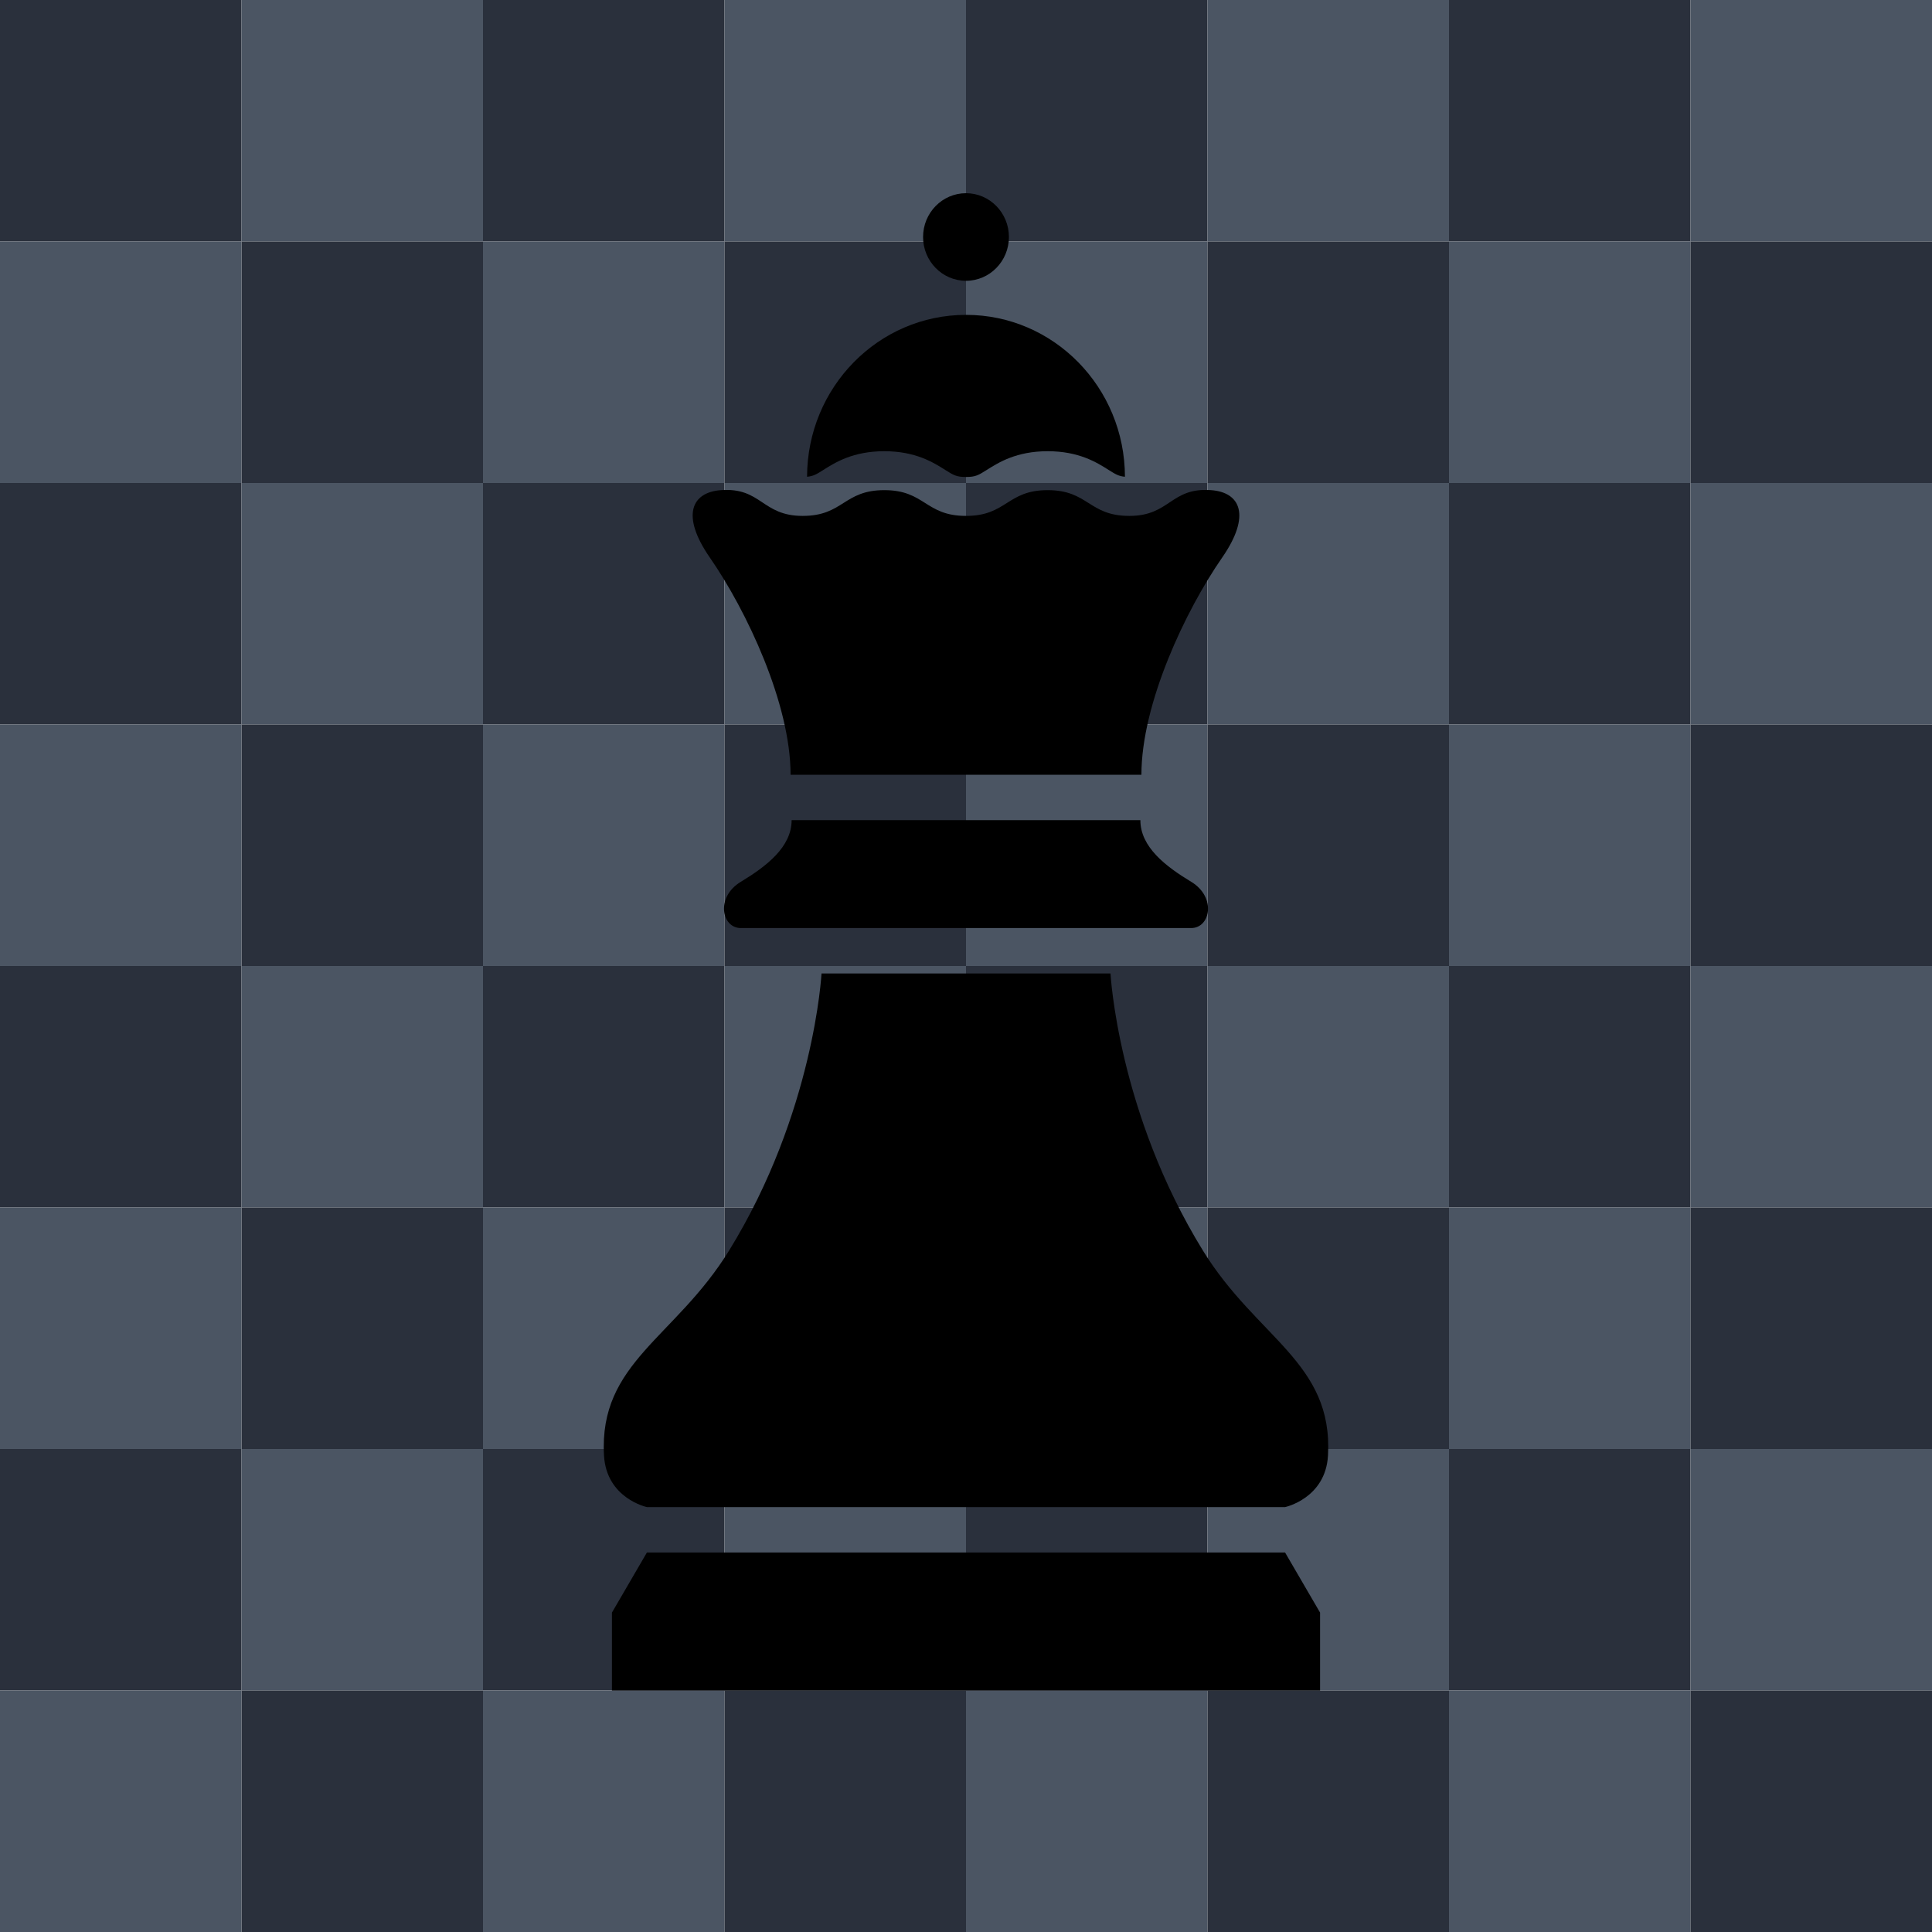
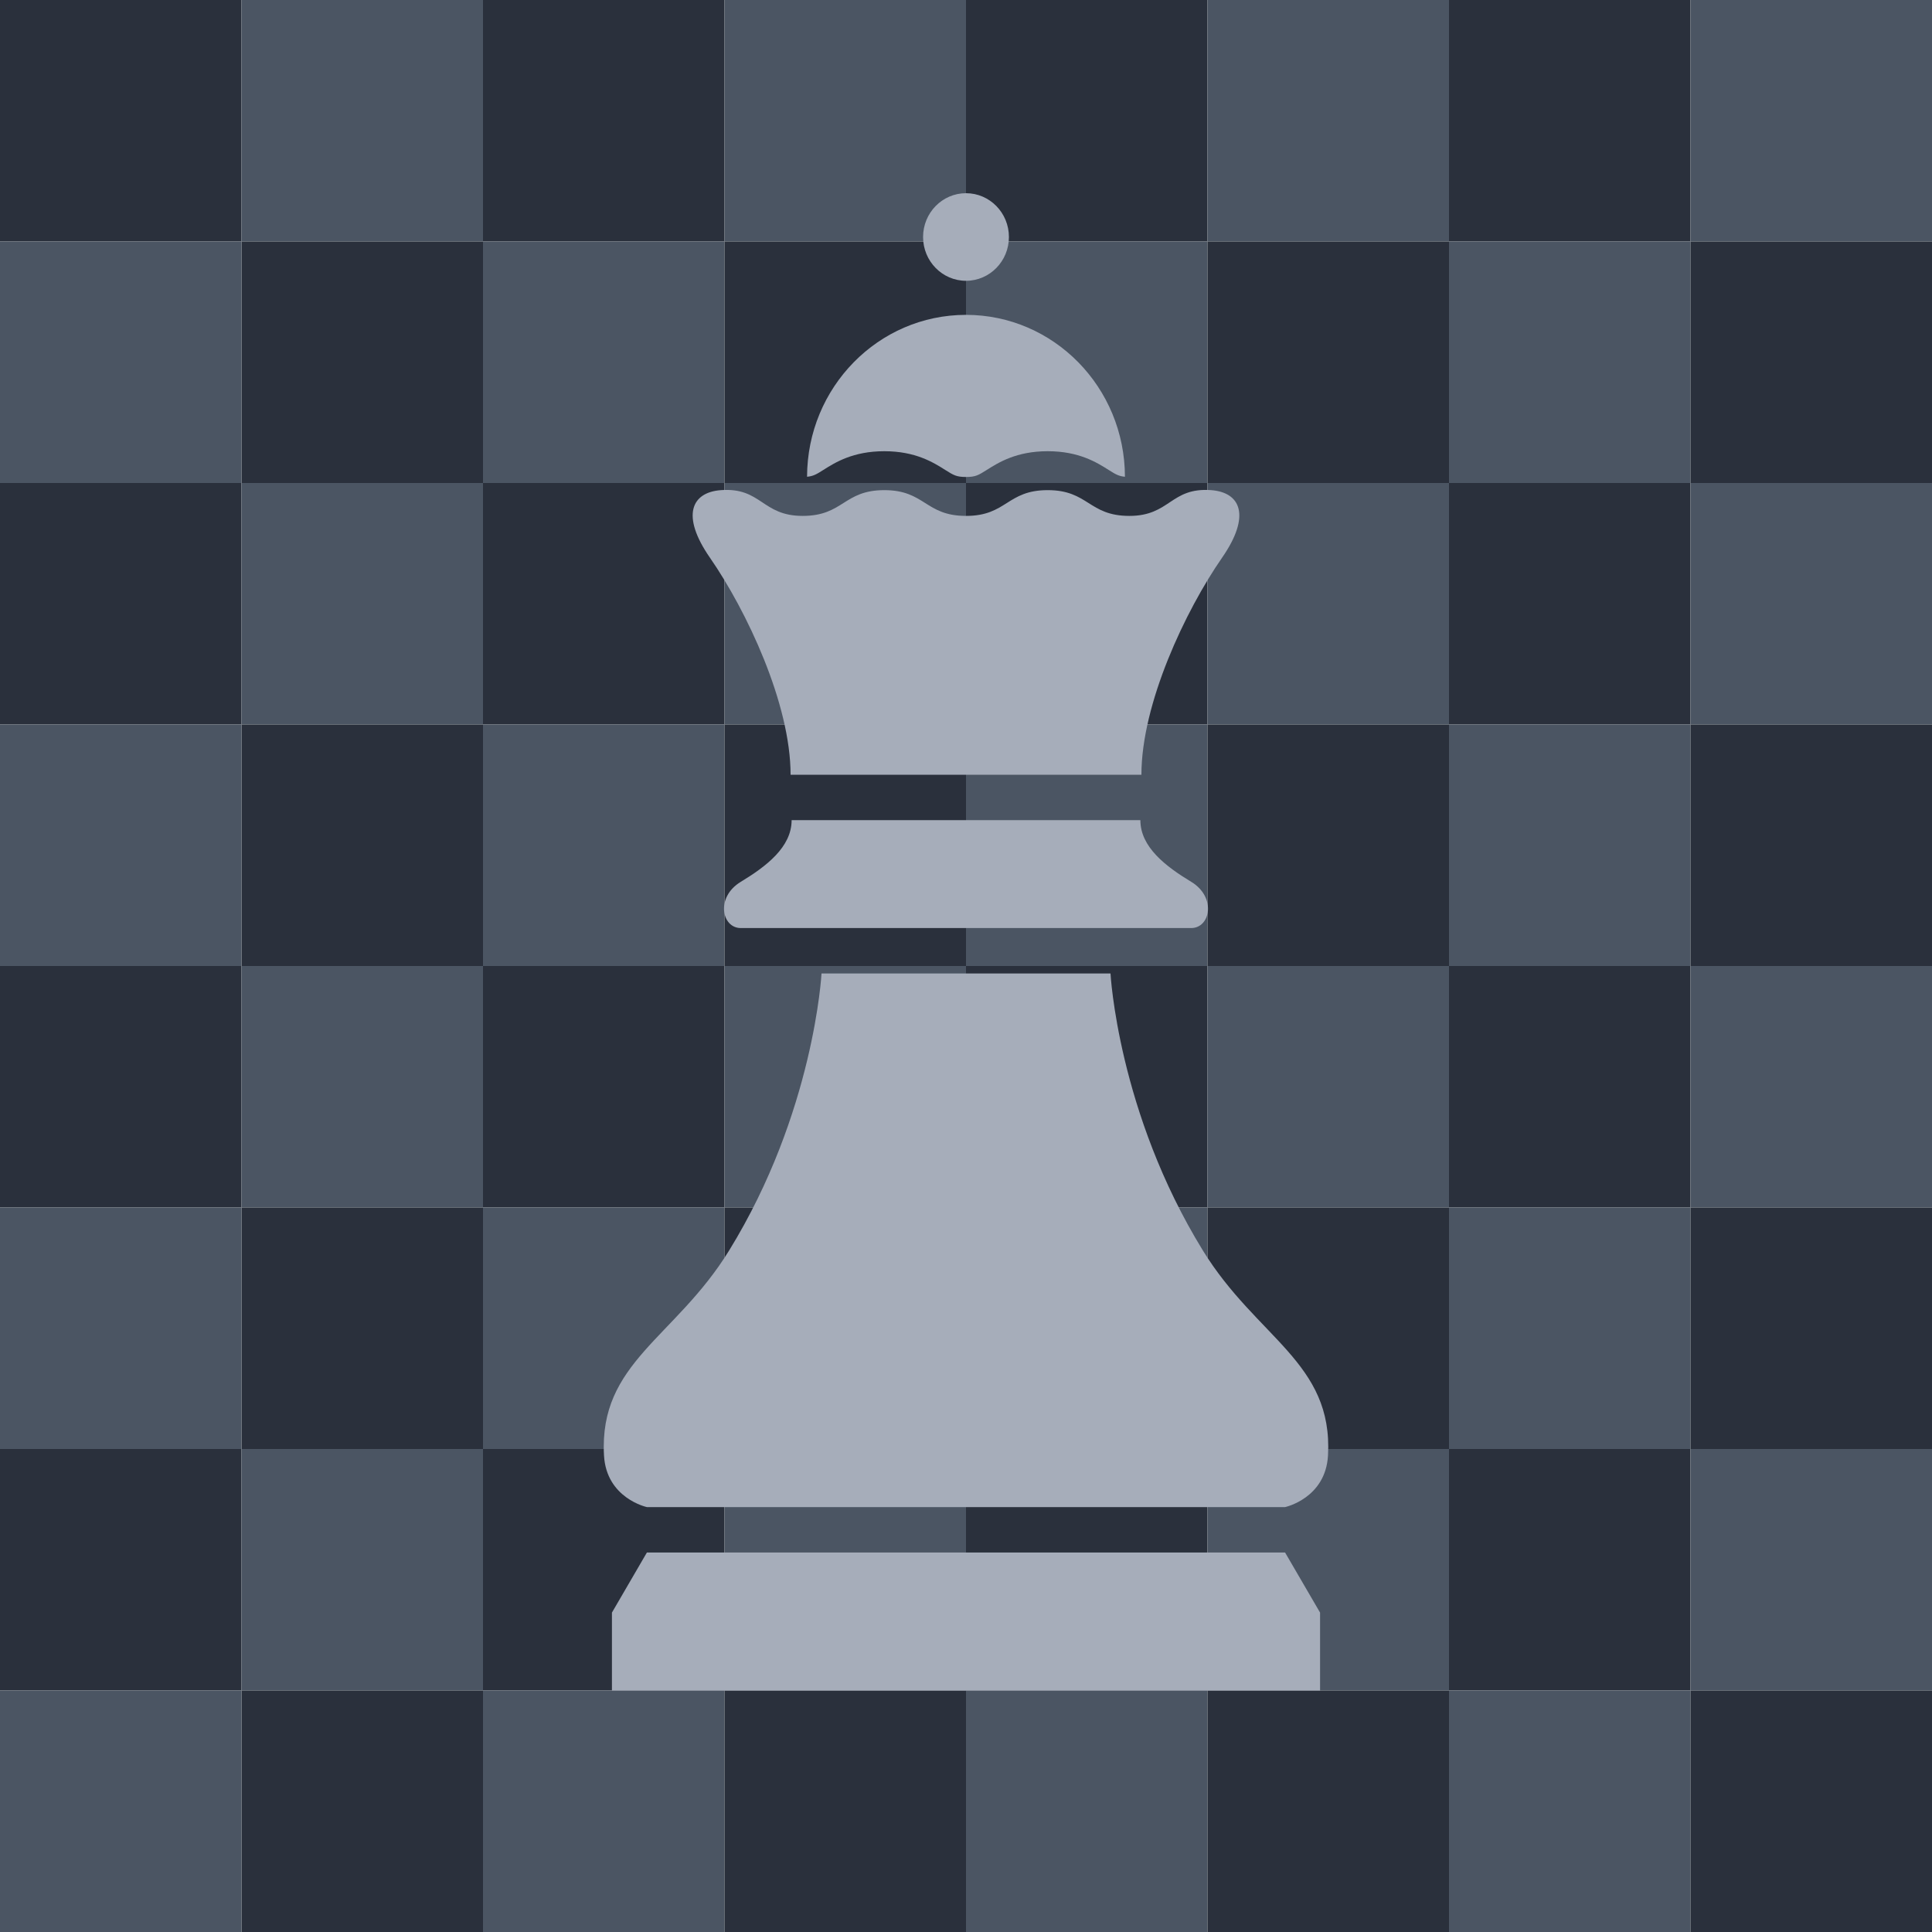
<svg xmlns="http://www.w3.org/2000/svg" width="200mm" height="200mm" viewBox="0 0 200 200" version="1.1" id="svg2396" xml:space="preserve">
  <defs id="defs2393" />
  <g id="layer1">
    <rect style="fill:#2a303c;fill-opacity:1;stroke:none;stroke-width:0.264" id="rect4384" width="25" height="25" x="0" y="0" />
    <rect style="fill:#4b5563;fill-opacity:1;stroke:none;stroke-width:0.264" id="rect4384-62" width="25" height="25" x="25" y="0" />
    <rect style="fill:#2a303c;fill-opacity:1;stroke:none;stroke-width:0.264" id="rect4384-06" width="25" height="25" x="50" y="0" />
    <rect style="fill:#4b5563;fill-opacity:1;stroke:none;stroke-width:0.264" id="rect4384-62-2" width="25" height="25" x="75" y="0" />
    <rect style="fill:#2a303c;fill-opacity:1;stroke:none;stroke-width:0.264" id="rect4384-61" width="25" height="25" x="100" y="0" />
    <rect style="fill:#4b5563;fill-opacity:1;stroke:none;stroke-width:0.264" id="rect4384-62-8" width="25" height="25" x="125" y="0" />
    <rect style="fill:#2a303c;fill-opacity:1;stroke:none;stroke-width:0.264" id="rect4384-06-7" width="25" height="25" x="150" y="0" />
    <rect style="fill:#4b5563;fill-opacity:1;stroke:none;stroke-width:0.264" id="rect4384-62-2-9" width="25" height="25" x="175" y="0" />
    <rect style="fill:#2a303c;fill-opacity:1;stroke:none;stroke-width:0.264" id="rect4384-2" width="25" height="25" x="25" y="25" />
    <rect style="fill:#4b5563;fill-opacity:1;stroke:none;stroke-width:0.264" id="rect4384-62-0" width="25" height="25" x="50" y="25" />
    <rect style="fill:#2a303c;fill-opacity:1;stroke:none;stroke-width:0.264" id="rect4384-06-2" width="25" height="25" x="75" y="25" />
    <rect style="fill:#4b5563;fill-opacity:1;stroke:none;stroke-width:0.264" id="rect4384-62-2-3" width="25" height="25" x="100" y="25" />
    <rect style="fill:#2a303c;fill-opacity:1;stroke:none;stroke-width:0.264" id="rect4384-61-7" width="25" height="25" x="125" y="25" />
    <rect style="fill:#4b5563;fill-opacity:1;stroke:none;stroke-width:0.264" id="rect4384-62-8-5" width="25" height="25" x="150" y="25" />
    <rect style="fill:#2a303c;fill-opacity:1;stroke:none;stroke-width:0.264" id="rect4384-06-7-9" width="25" height="25" x="175" y="25" />
    <rect style="fill:#4b5563;fill-opacity:1;stroke:none;stroke-width:0.264" id="rect4384-62-2-9-2" width="25" height="25" x="0" y="25" />
    <rect style="fill:#2a303c;fill-opacity:1;stroke:none;stroke-width:0.264" id="rect4384-3" width="25" height="25" x="0" y="50" />
    <rect style="fill:#4b5563;fill-opacity:1;stroke:none;stroke-width:0.264" id="rect4384-62-1" width="25" height="25" x="25" y="50" />
    <rect style="fill:#2a303c;fill-opacity:1;stroke:none;stroke-width:0.264" id="rect4384-06-4" width="25" height="25" x="50" y="50" />
    <rect style="fill:#4b5563;fill-opacity:1;stroke:none;stroke-width:0.264" id="rect4384-62-2-92" width="25" height="25" x="75" y="50" />
    <rect style="fill:#2a303c;fill-opacity:1;stroke:none;stroke-width:0.264" id="rect4384-61-0" width="25" height="25" x="100" y="50" />
    <rect style="fill:#4b5563;fill-opacity:1;stroke:none;stroke-width:0.264" id="rect4384-62-8-6" width="25" height="25" x="125" y="50" />
    <rect style="fill:#2a303c;fill-opacity:1;stroke:none;stroke-width:0.264" id="rect4384-06-7-8" width="25" height="25" x="150" y="50" />
    <rect style="fill:#4b5563;fill-opacity:1;stroke:none;stroke-width:0.264" id="rect4384-62-2-9-9" width="25" height="25" x="175" y="50" />
    <rect style="fill:#2a303c;fill-opacity:1;stroke:none;stroke-width:0.264" id="rect4384-2-2" width="25" height="25" x="25" y="75" />
    <rect style="fill:#4b5563;fill-opacity:1;stroke:none;stroke-width:0.264" id="rect4384-62-0-6" width="25" height="25" x="50" y="75" />
    <rect style="fill:#2a303c;fill-opacity:1;stroke:none;stroke-width:0.264" id="rect4384-06-2-6" width="25" height="25" x="75" y="75" />
    <rect style="fill:#4b5563;fill-opacity:1;stroke:none;stroke-width:0.264" id="rect4384-62-2-3-4" width="25" height="25" x="100" y="75" />
    <rect style="fill:#2a303c;fill-opacity:1;stroke:none;stroke-width:0.264" id="rect4384-61-7-9" width="25" height="25" x="125" y="75" />
    <rect style="fill:#4b5563;fill-opacity:1;stroke:none;stroke-width:0.264" id="rect4384-62-8-5-5" width="25" height="25" x="150" y="75" />
    <rect style="fill:#2a303c;fill-opacity:1;stroke:none;stroke-width:0.264" id="rect4384-06-7-9-0" width="25" height="25" x="175" y="75" />
    <rect style="fill:#4b5563;fill-opacity:1;stroke:none;stroke-width:0.264" id="rect4384-62-2-9-2-4" width="25" height="25" x="0" y="75" />
    <rect style="fill:#2a303c;fill-opacity:1;stroke:none;stroke-width:0.264" id="rect4384-8" width="25" height="25" x="0" y="100" />
    <rect style="fill:#4b5563;fill-opacity:1;stroke:none;stroke-width:0.264" id="rect4384-62-7" width="25" height="25" x="25" y="100" />
    <rect style="fill:#2a303c;fill-opacity:1;stroke:none;stroke-width:0.264" id="rect4384-06-1" width="25" height="25" x="50" y="100" />
    <rect style="fill:#4b5563;fill-opacity:1;stroke:none;stroke-width:0.264" id="rect4384-62-2-7" width="25" height="25" x="75" y="100" />
    <rect style="fill:#2a303c;fill-opacity:1;stroke:none;stroke-width:0.264" id="rect4384-61-2" width="25" height="25" x="100" y="100" />
    <rect style="fill:#4b5563;fill-opacity:1;stroke:none;stroke-width:0.264" id="rect4384-62-8-7" width="25" height="25" x="125" y="100" />
    <rect style="fill:#2a303c;fill-opacity:1;stroke:none;stroke-width:0.264" id="rect4384-06-7-2" width="25" height="25" x="150" y="100" />
    <rect style="fill:#4b5563;fill-opacity:1;stroke:none;stroke-width:0.264" id="rect4384-62-2-9-26" width="25" height="25" x="175" y="100" />
    <rect style="fill:#2a303c;fill-opacity:1;stroke:none;stroke-width:0.264" id="rect4384-2-1" width="25" height="25" x="25" y="125" />
    <rect style="fill:#4b5563;fill-opacity:1;stroke:none;stroke-width:0.264" id="rect4384-62-0-0" width="25" height="25" x="50" y="125" />
    <rect style="fill:#2a303c;fill-opacity:1;stroke:none;stroke-width:0.264" id="rect4384-06-2-61" width="25" height="25" x="75" y="125" />
    <rect style="fill:#4b5563;fill-opacity:1;stroke:none;stroke-width:0.264" id="rect4384-62-2-3-5" width="25" height="25" x="100" y="125" />
    <rect style="fill:#2a303c;fill-opacity:1;stroke:none;stroke-width:0.264" id="rect4384-61-7-94" width="25" height="25" x="125" y="125" />
    <rect style="fill:#4b5563;fill-opacity:1;stroke:none;stroke-width:0.264" id="rect4384-62-8-5-9" width="25" height="25" x="150" y="125" />
    <rect style="fill:#2a303c;fill-opacity:1;stroke:none;stroke-width:0.264" id="rect4384-06-7-9-09" width="25" height="25" x="175" y="125" />
    <rect style="fill:#4b5563;fill-opacity:1;stroke:none;stroke-width:0.264" id="rect4384-62-2-9-2-1" width="25" height="25" x="0" y="125" />
    <rect style="fill:#2a303c;fill-opacity:1;stroke:none;stroke-width:0.264" id="rect4384-3-7" width="25" height="25" x="0" y="150" />
    <rect style="fill:#4b5563;fill-opacity:1;stroke:none;stroke-width:0.264" id="rect4384-62-1-7" width="25" height="25" x="25" y="150" />
    <rect style="fill:#2a303c;fill-opacity:1;stroke:none;stroke-width:0.264" id="rect4384-06-4-1" width="25" height="25" x="50" y="150" />
    <rect style="fill:#4b5563;fill-opacity:1;stroke:none;stroke-width:0.264" id="rect4384-62-2-92-1" width="25" height="25" x="75" y="150" />
    <rect style="fill:#2a303c;fill-opacity:1;stroke:none;stroke-width:0.264" id="rect4384-61-0-5" width="25" height="25" x="100" y="150" />
    <rect style="fill:#4b5563;fill-opacity:1;stroke:none;stroke-width:0.264" id="rect4384-62-8-6-9" width="25" height="25" x="125" y="150" />
    <rect style="fill:#2a303c;fill-opacity:1;stroke:none;stroke-width:0.264" id="rect4384-06-7-8-7" width="25" height="25" x="150" y="150" />
    <rect style="fill:#4b5563;fill-opacity:1;stroke:none;stroke-width:0.264" id="rect4384-62-2-9-9-7" width="25" height="25" x="175" y="150" />
    <rect style="fill:#2a303c;fill-opacity:1;stroke:none;stroke-width:0.264" id="rect4384-2-2-6" width="25" height="25" x="25" y="175" />
    <rect style="fill:#4b5563;fill-opacity:1;stroke:none;stroke-width:0.264" id="rect4384-62-0-6-7" width="25" height="25" x="50" y="175" />
    <rect style="fill:#2a303c;fill-opacity:1;stroke:none;stroke-width:0.264" id="rect4384-06-2-6-3" width="25" height="25" x="75" y="175" />
    <rect style="fill:#4b5563;fill-opacity:1;stroke:none;stroke-width:0.264" id="rect4384-62-2-3-4-6" width="25" height="25" x="100" y="175" />
    <rect style="fill:#2a303c;fill-opacity:1;stroke:none;stroke-width:0.264" id="rect4384-61-7-9-5" width="25" height="25" x="125" y="175" />
    <rect style="fill:#4b5563;fill-opacity:1;stroke:none;stroke-width:0.264" id="rect4384-62-8-5-5-6" width="25" height="25" x="150" y="175" />
    <rect style="fill:#2a303c;fill-opacity:1;stroke:none;stroke-width:0.264" id="rect4384-06-7-9-0-3" width="25" height="25" x="175" y="175" />
    <rect style="fill:#4b5563;fill-opacity:1;stroke:none;stroke-width:0.264" id="rect4384-62-2-9-2-4-9" width="25" height="25" x="0" y="175" />
-     <g id="g9342" transform="matrix(0.2965895,0,0,0.3027344,24.0731,20)">
-       <path class="st0" d="M 338.686,361.552 C 308.99,314.304 306.439,266.817 306.439,266.817 H 205.57 c 0,0 -2.56,47.487 -32.256,94.735 -18.823,29.954 -45.453,38.266 -43.665,70.046 0.821,14.714 14.972,17.686 14.972,17.686 h 222.75 c 0,0 14.16,-2.972 14.982,-17.686 1.785,-31.78 -24.844,-40.093 -43.667,-70.046 z" id="path9330" />
-       <path class="st0" d="m 194.773,198.863 h 122.454 c 0,-24.318 15.355,-56.144 28.158,-74.232 10.224,-14.456 6.392,-22.358 -3.841,-23.093 -14.15,-1.003 -14.265,8.81 -28.521,8.81 -14.256,0 -14.256,-8.81 -28.511,-8.81 -14.256,0 -14.256,8.81 -28.512,8.81 -14.256,0 -14.256,-8.81 -28.511,-8.81 -14.255,0 -14.256,8.81 -28.512,8.81 -14.265,0 -14.37,-9.812 -28.52,-8.81 -10.243,0.736 -14.064,8.637 -3.841,23.093 12.793,18.088 28.157,49.915 28.157,74.232 z" id="path9332" />
-       <path class="st0" d="M 316.864,214.389 H 195.136 c 0,9.23 -8.876,15.823 -17.752,21.087 -8.867,5.265 -6.65,15.804 0,15.804 h 157.232 c 6.65,0 8.867,-10.539 0,-15.804 -8.876,-5.264 -17.752,-11.857 -17.752,-21.087 z" id="path9334" />
-       <path class="st0" d="m 256,29.954 c 8.274,0 14.982,-6.708 14.982,-14.973 C 270.982,6.707 264.274,0 256,0 c -8.274,0 -14.982,6.707 -14.982,14.981 0,8.265 6.707,14.973 14.982,14.973 z" id="path9336" />
-       <polygon class="st0" points="132.419,512 379.581,512 379.581,485.362 367.37,464.819 144.62,464.819 132.419,485.362 " id="polygon9338" />
-       <path class="st0" d="m 227.488,88.228 c 10.902,0 17.122,3.842 21.25,6.393 2.924,1.805 3.918,2.416 7.262,2.416 3.344,0 4.338,-0.611 7.262,-2.416 4.128,-2.552 10.348,-6.393 21.25,-6.393 10.911,0 17.141,3.842 21.259,6.393 2.408,1.49 3.526,2.15 5.704,2.34 -0.057,-30.575 -24.871,-55.36 -55.475,-55.36 -30.594,0 -55.408,24.785 -55.475,55.36 2.178,-0.191 3.306,-0.85 5.704,-2.34 4.118,-2.552 10.348,-6.393 21.259,-6.393 z" id="path9340" />
+     <g id="g9342" transform="matrix(0.2965895,0,0,0.3027344,24.0731,20)" style="fill:#a6adba;fill-opacity:1">
+       <path class="st0" d="M 338.686,361.552 C 308.99,314.304 306.439,266.817 306.439,266.817 H 205.57 c 0,0 -2.56,47.487 -32.256,94.735 -18.823,29.954 -45.453,38.266 -43.665,70.046 0.821,14.714 14.972,17.686 14.972,17.686 h 222.75 c 0,0 14.16,-2.972 14.982,-17.686 1.785,-31.78 -24.844,-40.093 -43.667,-70.046 z" id="path9330" style="fill:#a6adba;fill-opacity:1" />
+       <path class="st0" d="m 194.773,198.863 h 122.454 c 0,-24.318 15.355,-56.144 28.158,-74.232 10.224,-14.456 6.392,-22.358 -3.841,-23.093 -14.15,-1.003 -14.265,8.81 -28.521,8.81 -14.256,0 -14.256,-8.81 -28.511,-8.81 -14.256,0 -14.256,8.81 -28.512,8.81 -14.256,0 -14.256,-8.81 -28.511,-8.81 -14.255,0 -14.256,8.81 -28.512,8.81 -14.265,0 -14.37,-9.812 -28.52,-8.81 -10.243,0.736 -14.064,8.637 -3.841,23.093 12.793,18.088 28.157,49.915 28.157,74.232 z" id="path9332" style="fill:#a6adba;fill-opacity:1" />
+       <path class="st0" d="M 316.864,214.389 H 195.136 c 0,9.23 -8.876,15.823 -17.752,21.087 -8.867,5.265 -6.65,15.804 0,15.804 h 157.232 c 6.65,0 8.867,-10.539 0,-15.804 -8.876,-5.264 -17.752,-11.857 -17.752,-21.087 z" id="path9334" style="fill:#a6adba;fill-opacity:1" />
+       <path class="st0" d="m 256,29.954 c 8.274,0 14.982,-6.708 14.982,-14.973 C 270.982,6.707 264.274,0 256,0 c -8.274,0 -14.982,6.707 -14.982,14.981 0,8.265 6.707,14.973 14.982,14.973 z" id="path9336" style="fill:#a6adba;fill-opacity:1" />
+       <polygon class="st0" points="132.419,512 379.581,512 379.581,485.362 367.37,464.819 144.62,464.819 132.419,485.362 " id="polygon9338" style="fill:#a6adba;fill-opacity:1" />
+       <path class="st0" d="m 227.488,88.228 c 10.902,0 17.122,3.842 21.25,6.393 2.924,1.805 3.918,2.416 7.262,2.416 3.344,0 4.338,-0.611 7.262,-2.416 4.128,-2.552 10.348,-6.393 21.25,-6.393 10.911,0 17.141,3.842 21.259,6.393 2.408,1.49 3.526,2.15 5.704,2.34 -0.057,-30.575 -24.871,-55.36 -55.475,-55.36 -30.594,0 -55.408,24.785 -55.475,55.36 2.178,-0.191 3.306,-0.85 5.704,-2.34 4.118,-2.552 10.348,-6.393 21.259,-6.393 z" id="path9340" style="fill:#a6adba;fill-opacity:1" />
    </g>
  </g>
  <style type="text/css" id="style9223">
	.st0{fill:#000000;}
</style>
  <style type="text/css" id="style9237">
	.st0{fill:#000000;}
</style>
  <style type="text/css" id="style9251">
	.st0{fill:#000000;}
</style>
  <style type="text/css" id="style9277">
	.st0{fill:#000000;}
</style>
  <style type="text/css" id="style9294">
	.st0{fill:#000000;}
</style>
  <style type="text/css" id="style9311">
	.st0{fill:#000000;}
</style>
  <style type="text/css" id="style9328">
	.st0{fill:#000000;}
</style>
  <style type="text/css" id="style9357">
	.st0{fill:#000000;}
</style>
</svg>
